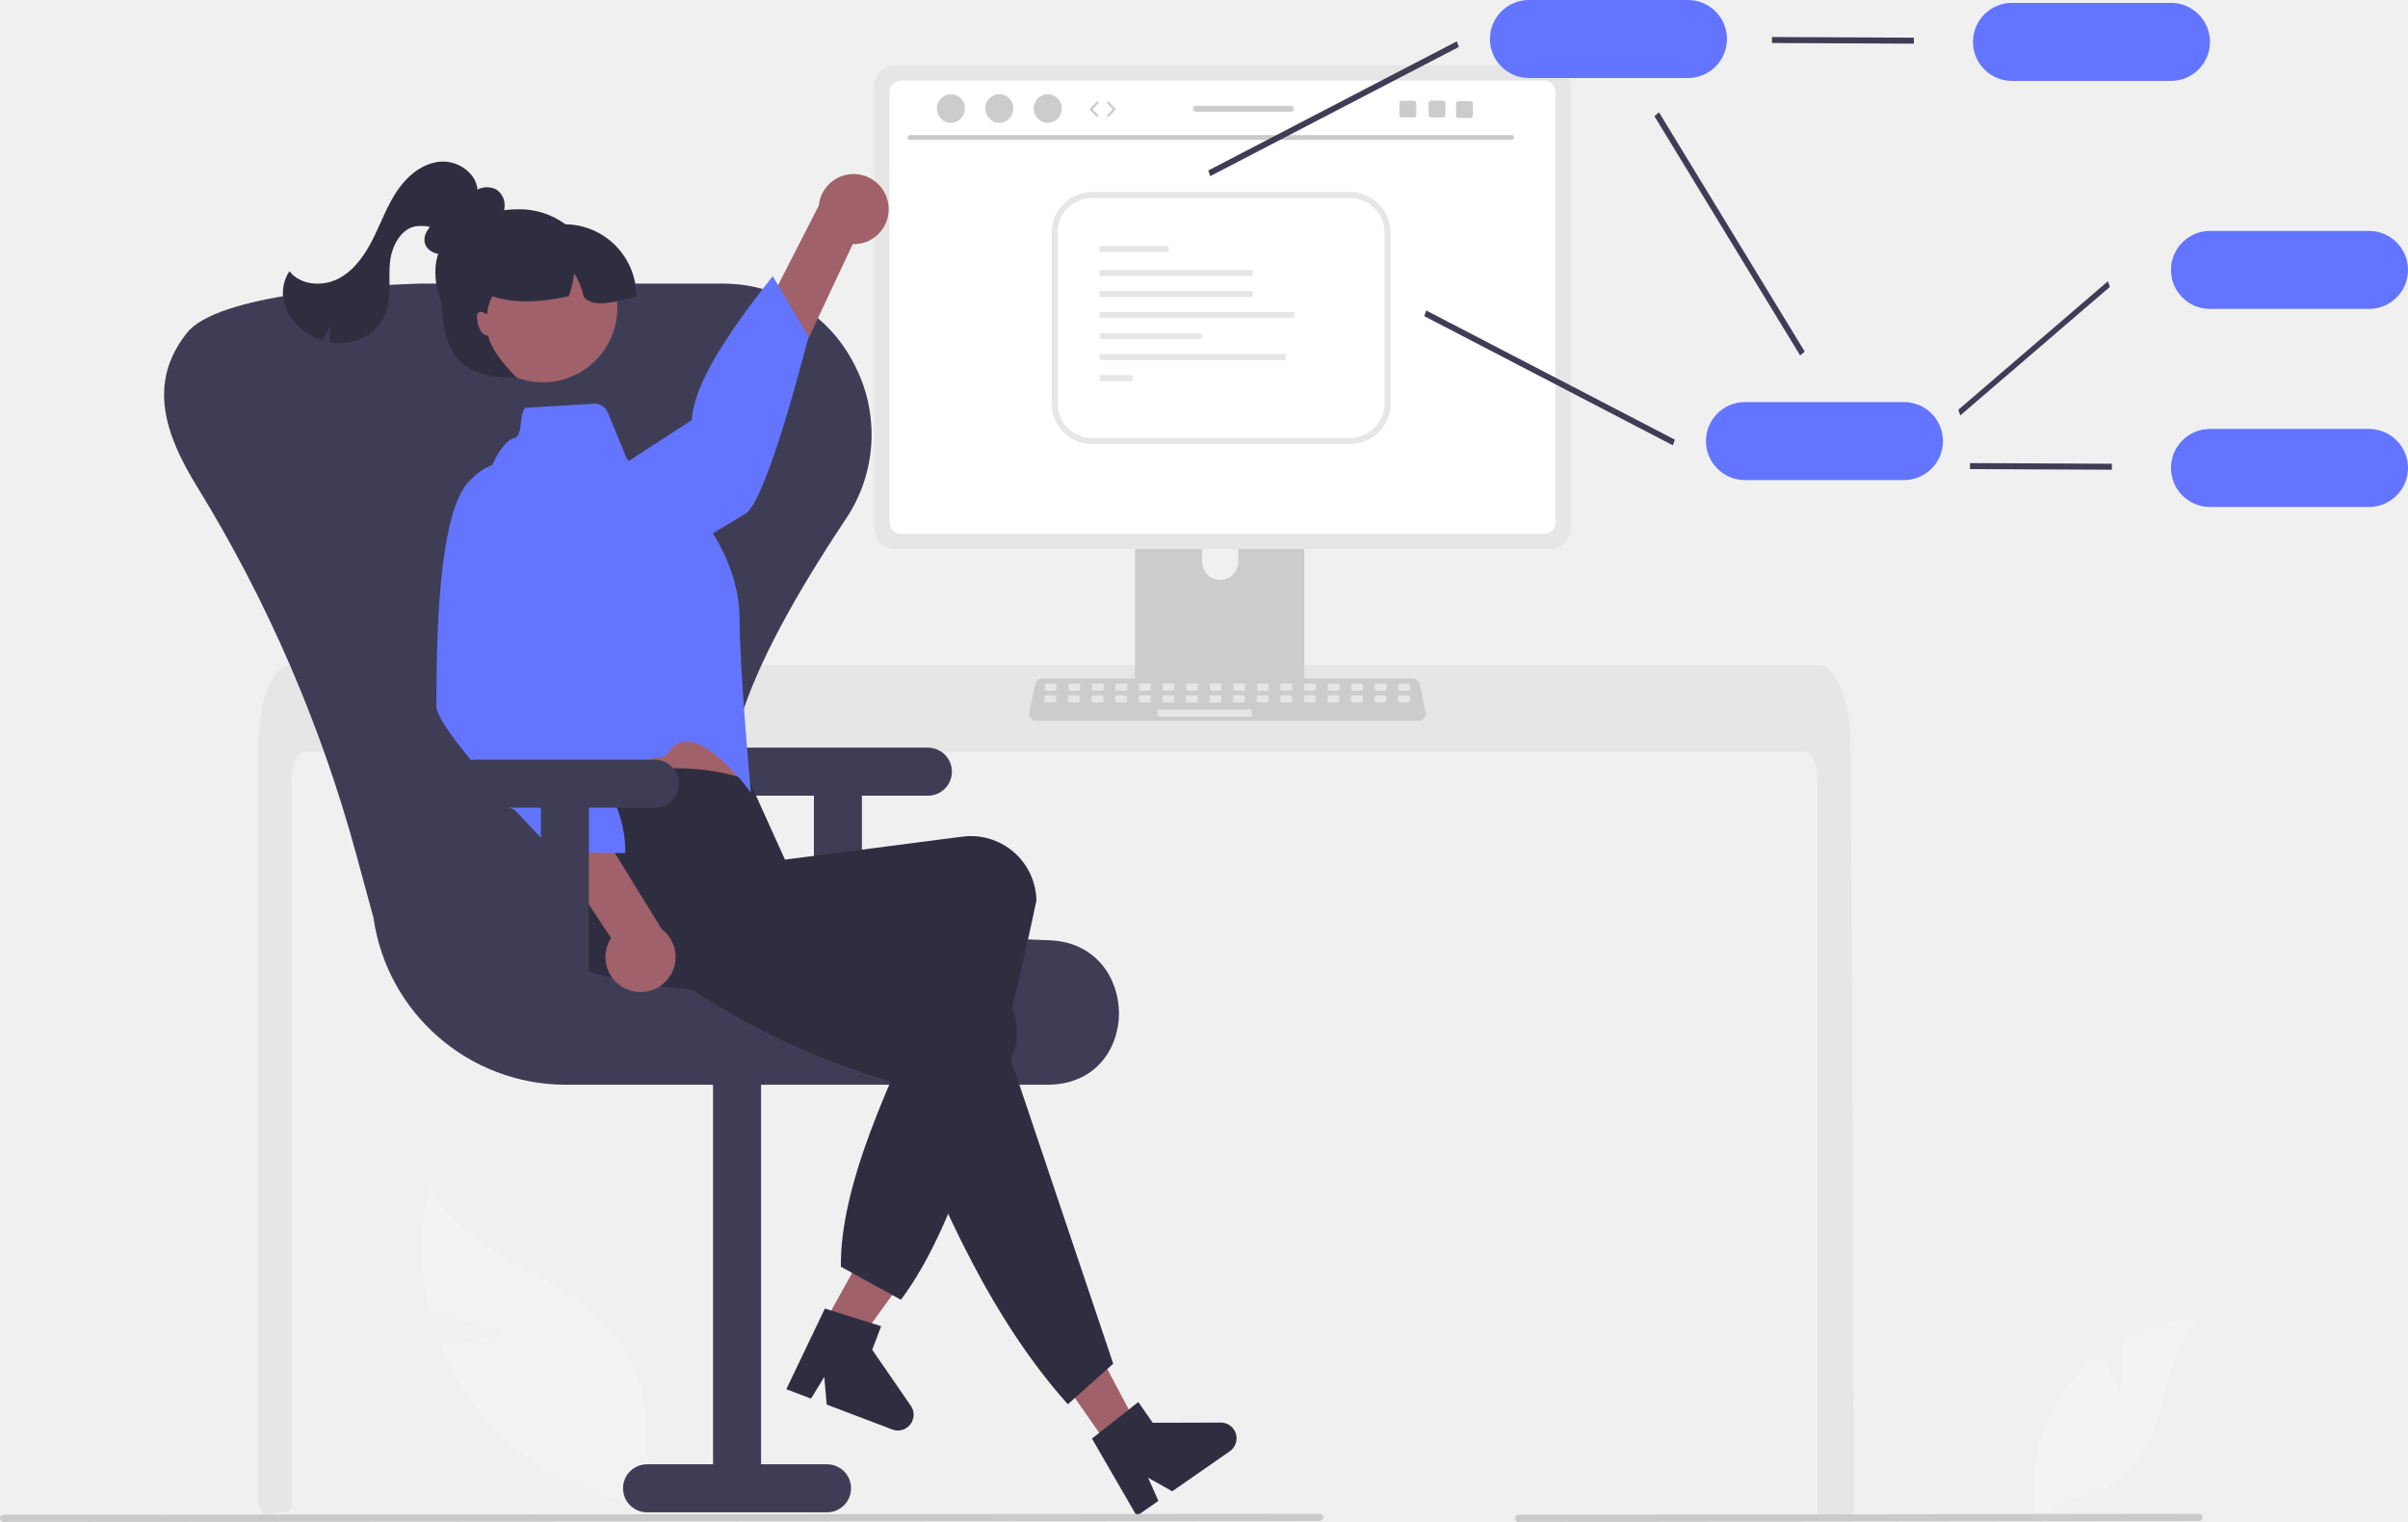
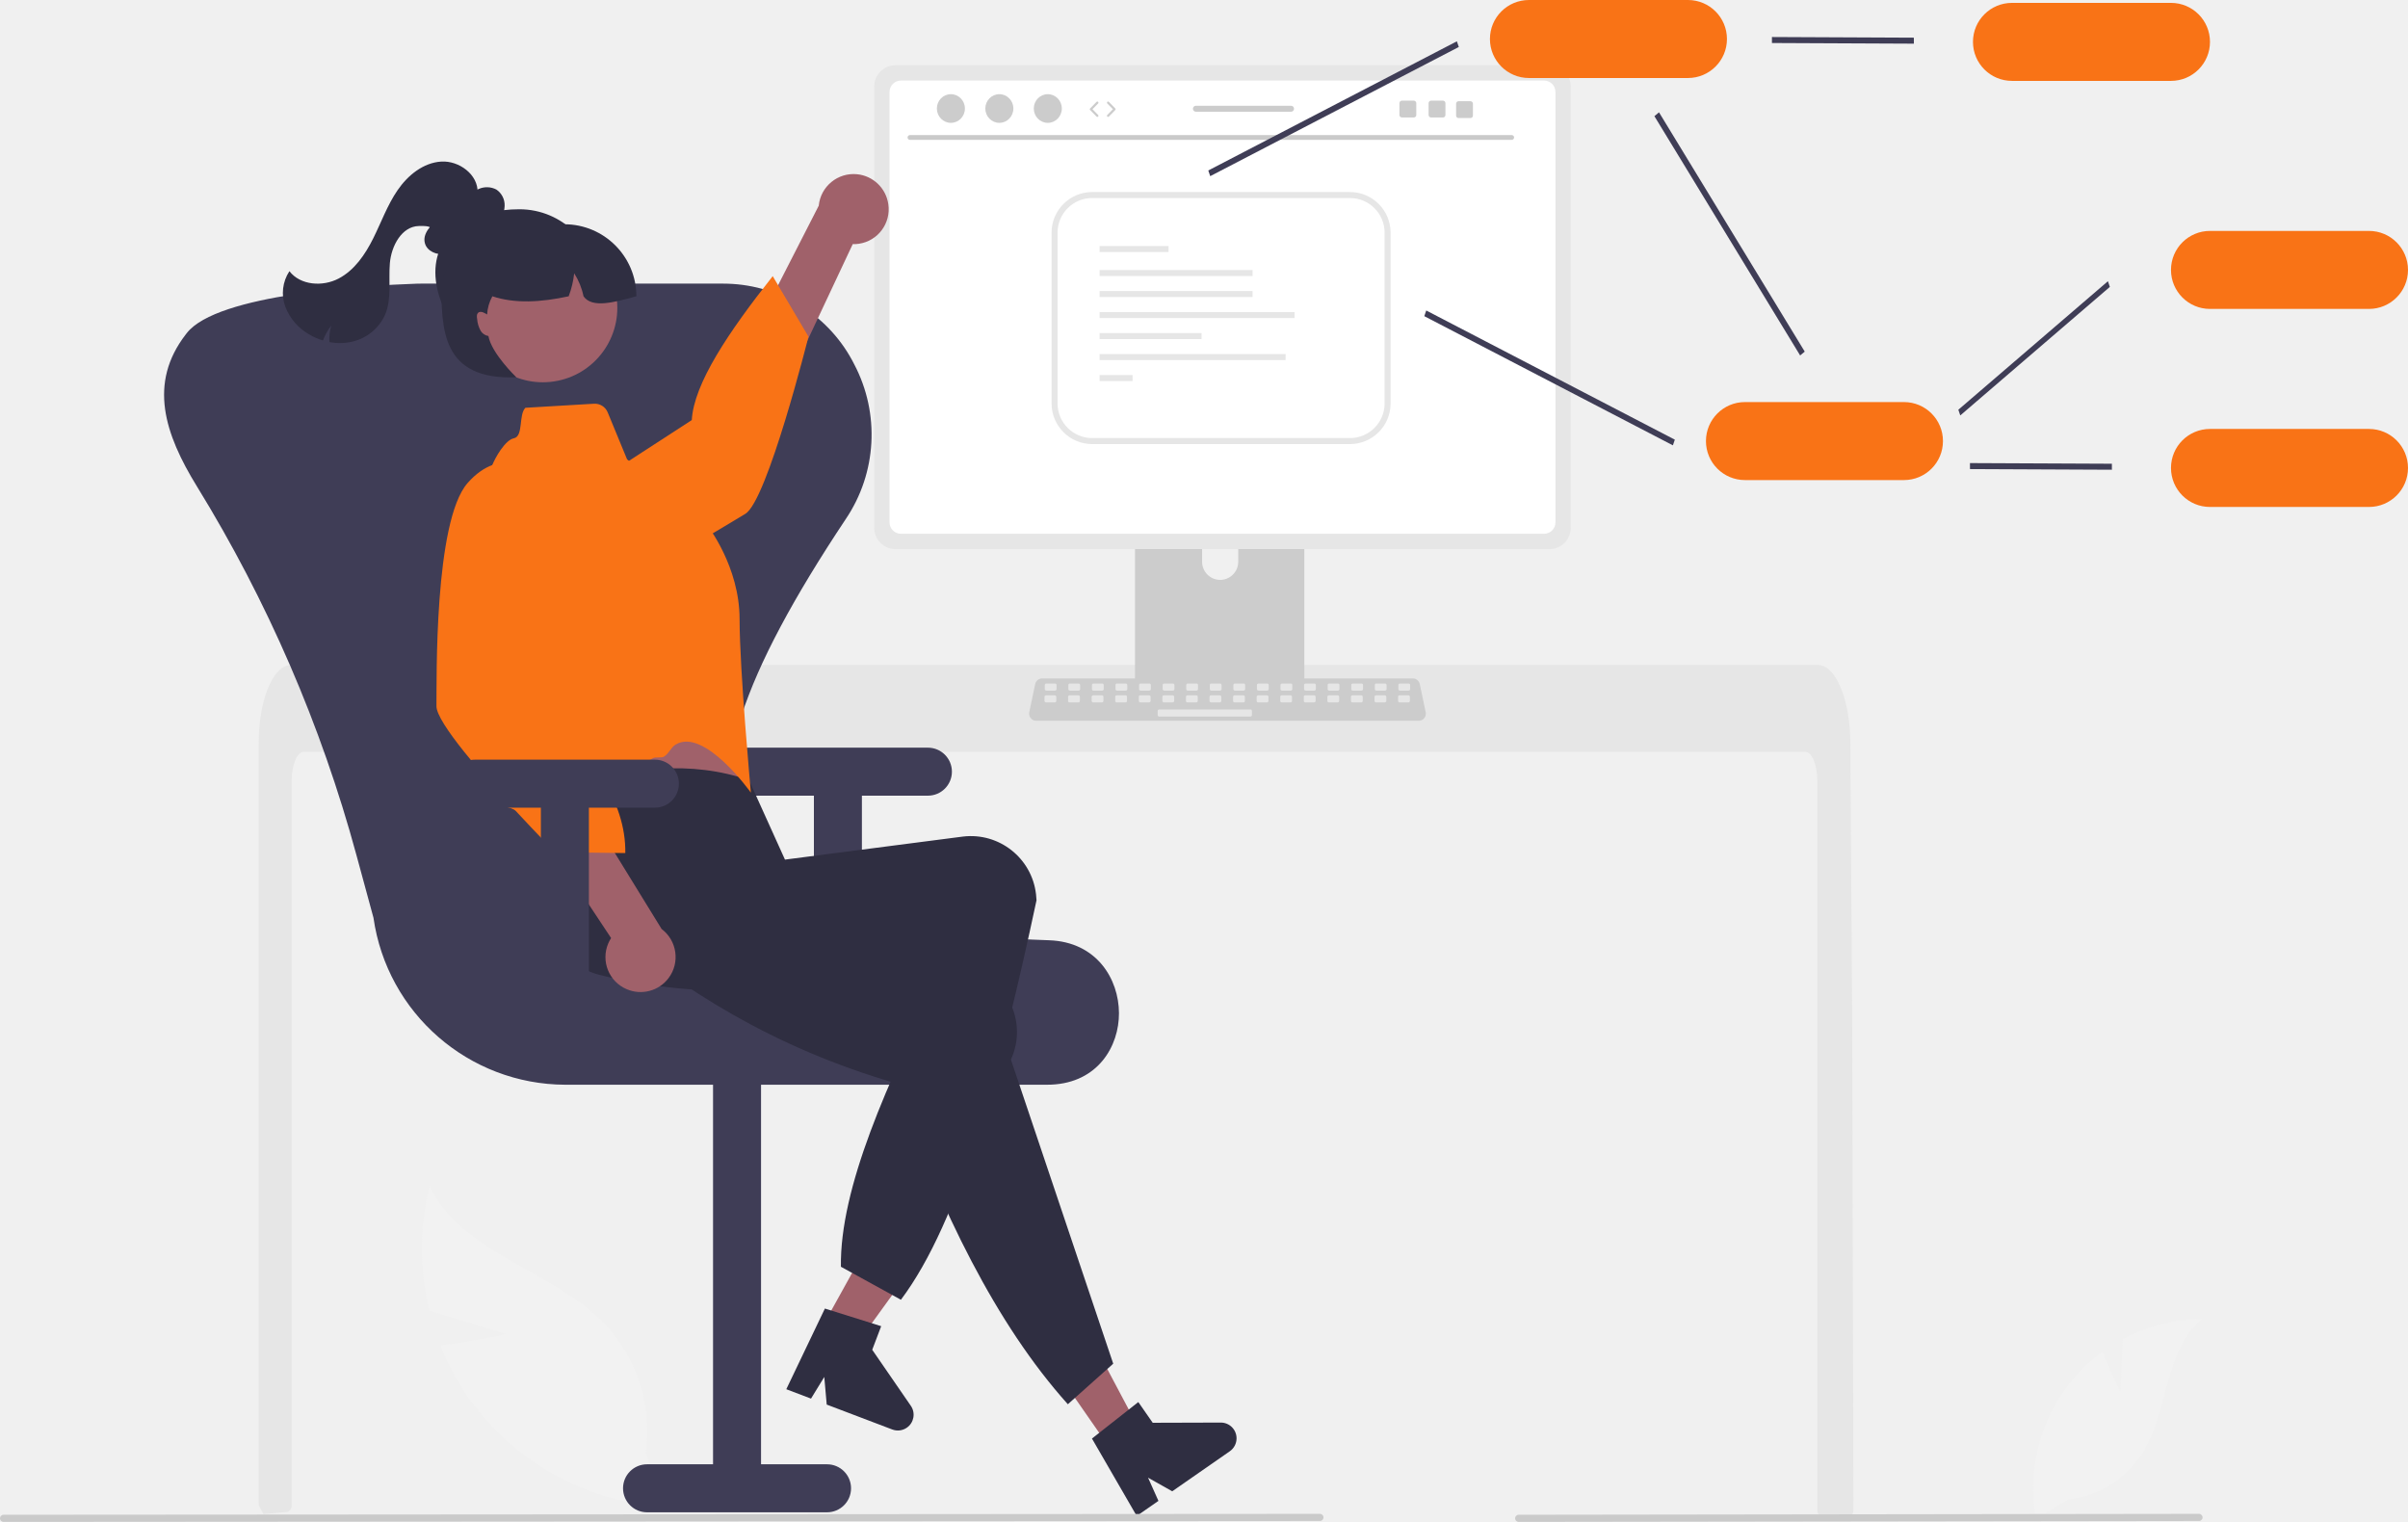
<svg xmlns="http://www.w3.org/2000/svg" width="802.611" height="507.219" viewBox="0 0 802.611 507.219">
  <path d="M706.756,463.869l.782-17.576c8.149-4.356,17.238-6.656,26.477-6.702-12.717,10.397-11.127,30.438-19.749,44.419-5.515,8.791-14.728,14.597-25.038,15.779l-10.642,6.516c-2.955-16.475,1.452-33.417,12.06-46.364,2.976-3.56,6.389-6.73,10.157-9.438,2.549,6.72,5.954,13.366,5.954,13.366Z" fill="#f2f2f2" />
  <path d="M168.805,444.609l-25.68-7.775c-3.368-13.683-3.345-27.982,.067-41.654,10.575,22.709,40.792,27.909,58.207,45.916,10.915,11.461,16.026,27.264,13.888,42.946l5.621,18.181c-25.46-1.838-48.839-14.732-63.977-35.285-4.14-5.739-7.54-11.976-10.122-18.565,10.892-1.235,21.996-3.764,21.996-3.764Z" fill="#f2f2f2" />
  <path d="M617.773,503.43c-.004,.532-.215,1.042-.59,1.42-.374,.373-.882,.582-1.41,.58h-8.04c-1.101,.004-1.996-.885-2-1.986v-243.154c0-5.36-1.8-9.71-4.01-9.72H101.233c-2.22,.01-4.01,4.36-4.02,9.72v241.65c-.003,1.029-.785,1.889-1.81,1.99-1.62,.16-3.24,.3-4.85,.43-.04,0-.08,.01-.12,.01-.88,.08-1.76,.14-2.64,.21h-.01c-.46-.83-.9-1.68-1.35-2.53-.144-.289-.22-.607-.22-.93V247.68c0-1.48,.06-2.97,.16-4.44,.143-2.019,.393-4.028,.75-6.02,1.69-9.29,5.51-15.58,9.85-15.6h509c.633,.004,1.259,.137,1.84,.39,.853,.377,1.624,.917,2.27,1.59,.877,.912,1.627,1.938,2.23,3.05,2.14,3.77,3.67,9.39,4.21,15.93,0,.06,.01,.12,.01,.18,.14,1.62,.21,3.27,.2,4.92l.14,21.43,.09,12.78,.27,40.1,.1,14.24,.44,167.2Z" fill="#e6e6e6" />
  <path d="M432.024,147.486h-51.006c-1.503,.002-2.719,1.222-2.717,2.724v80.574h56.447v-80.574c.001-1.504-1.218-2.724-2.721-2.724h-.003Zm-25.331,45.781c-3.32-.015-6.007-2.703-6.023-6.023v-9.293c0-3.326,2.697-6.023,6.023-6.023s6.023,2.697,6.023,6.023v9.293c-.015,3.32-2.703,6.007-6.023,6.023Z" fill="#ccc" />
  <path d="M378.126,228.207v7.774c.002,.839,.681,1.518,1.52,1.52h53.758c.838-.004,1.516-.682,1.52-1.52v-7.774h-56.797Z" fill="#3f3d56" />
  <path d="M516.484,21.742h-218.029c-3.9,.006-7.06,3.166-7.066,7.066V175.935c.004,3.901,3.165,7.063,7.066,7.066h218.029c3.901-.004,7.063-3.165,7.066-7.066V28.808c-.006-3.9-3.166-7.06-7.066-7.066Z" fill="#e6e6e6" />
  <path d="M514.664,26.846h-214.388c-2.088,.005-3.779,1.699-3.779,3.787V174.113c.004,2.086,1.693,3.776,3.779,3.779h214.388c2.086-.004,3.776-1.693,3.779-3.779V30.633c-0-2.088-1.691-3.782-3.779-3.787Z" fill="#fff" />
  <path d="M472.905,240.206h-127.549c-1.296,0-2.346-1.051-2.346-2.346,0-.162,.017-.324,.05-.483l1.979-9.4c.232-1.083,1.188-1.859,2.296-1.863h123.591c1.108,.004,2.064,.779,2.296,1.863l1.979,9.4c.267,1.268-.545,2.512-1.813,2.779-.159,.033-.321,.05-.483,.05Z" fill="#ccc" />
  <rect x="348.241" y="227.806" width="3.928" height="2.357" rx=".488" ry=".488" fill="#e6e6e6" />
  <rect x="356.098" y="227.806" width="3.928" height="2.357" rx=".488" ry=".488" fill="#e6e6e6" />
  <rect x="363.954" y="227.806" width="3.928" height="2.357" rx=".488" ry=".488" fill="#e6e6e6" />
  <rect x="371.811" y="227.806" width="3.928" height="2.357" rx=".488" ry=".488" fill="#e6e6e6" />
  <rect x="379.668" y="227.806" width="3.928" height="2.357" rx=".488" ry=".488" fill="#e6e6e6" />
  <rect x="387.525" y="227.806" width="3.928" height="2.357" rx=".488" ry=".488" fill="#e6e6e6" />
  <rect x="395.382" y="227.806" width="3.928" height="2.357" rx=".488" ry=".488" fill="#e6e6e6" />
  <rect x="403.238" y="227.806" width="3.928" height="2.357" rx=".488" ry=".488" fill="#e6e6e6" />
  <rect x="411.095" y="227.806" width="3.928" height="2.357" rx=".488" ry=".488" fill="#e6e6e6" />
  <rect x="418.952" y="227.806" width="3.928" height="2.357" rx=".488" ry=".488" fill="#e6e6e6" />
  <rect x="426.809" y="227.806" width="3.928" height="2.357" rx=".488" ry=".488" fill="#e6e6e6" />
  <rect x="434.665" y="227.806" width="3.928" height="2.357" rx=".488" ry=".488" fill="#e6e6e6" />
  <rect x="442.522" y="227.806" width="3.928" height="2.357" rx=".488" ry=".488" fill="#e6e6e6" />
  <rect x="450.379" y="227.806" width="3.928" height="2.357" rx=".488" ry=".488" fill="#e6e6e6" />
  <rect x="458.236" y="227.806" width="3.928" height="2.357" rx=".488" ry=".488" fill="#e6e6e6" />
  <rect x="466.092" y="227.806" width="3.928" height="2.357" rx=".488" ry=".488" fill="#e6e6e6" />
  <rect x="348.148" y="231.735" width="3.928" height="2.357" rx=".488" ry=".488" fill="#e6e6e6" />
  <rect x="356.005" y="231.735" width="3.928" height="2.357" rx=".488" ry=".488" fill="#e6e6e6" />
  <rect x="363.862" y="231.735" width="3.928" height="2.357" rx=".488" ry=".488" fill="#e6e6e6" />
  <rect x="371.718" y="231.735" width="3.928" height="2.357" rx=".488" ry=".488" fill="#e6e6e6" />
  <rect x="379.575" y="231.735" width="3.928" height="2.357" rx=".488" ry=".488" fill="#e6e6e6" />
  <rect x="387.432" y="231.735" width="3.928" height="2.357" rx=".488" ry=".488" fill="#e6e6e6" />
  <rect x="395.289" y="231.735" width="3.928" height="2.357" rx=".488" ry=".488" fill="#e6e6e6" />
  <rect x="403.145" y="231.735" width="3.928" height="2.357" rx=".488" ry=".488" fill="#e6e6e6" />
  <rect x="411.002" y="231.735" width="3.928" height="2.357" rx=".488" ry=".488" fill="#e6e6e6" />
  <rect x="418.859" y="231.735" width="3.928" height="2.357" rx=".488" ry=".488" fill="#e6e6e6" />
  <rect x="426.716" y="231.735" width="3.928" height="2.357" rx=".488" ry=".488" fill="#e6e6e6" />
  <rect x="434.572" y="231.735" width="3.928" height="2.357" rx=".488" ry=".488" fill="#e6e6e6" />
  <rect x="442.429" y="231.735" width="3.928" height="2.357" rx=".488" ry=".488" fill="#e6e6e6" />
  <rect x="450.286" y="231.735" width="3.928" height="2.357" rx=".488" ry=".488" fill="#e6e6e6" />
  <rect x="458.143" y="231.735" width="3.928" height="2.357" rx=".488" ry=".488" fill="#e6e6e6" />
  <rect x="466" y="231.735" width="3.928" height="2.357" rx=".488" ry=".488" fill="#e6e6e6" />
  <rect x="385.861" y="236.449" width="31.427" height="2.357" rx=".488" ry=".488" fill="#e6e6e6" />
  <path d="M503.887,46.614h-200.602c-.441-.01-.79-.375-.78-.815,.009-.427,.353-.771,.78-.78h200.602c.441,.01,.79,.375,.78,.815-.009,.427-.353,.771-.78,.78Z" fill="#cacaca" />
  <ellipse cx="316.941" cy="36.166" rx="4.675" ry="4.779" fill="#ccc" />
  <ellipse cx="333.092" cy="36.166" rx="4.675" ry="4.779" fill="#ccc" />
  <ellipse cx="349.242" cy="36.166" rx="4.675" ry="4.779" fill="#ccc" />
  <polygon points="403.381 58.71 402.733 56.817 485.591 13.765 486.238 15.658 403.381 58.71" fill="#3f3d56" />
  <polygon points="653.381 138.452 652.733 136.559 702.591 93.725 703.238 95.617 653.381 138.452" fill="#3f3d56" />
  <polygon points="557.591 148.423 474.733 105.371 475.381 103.478 558.238 146.53 557.591 148.423" fill="#3f3d56" />
  <polygon points="600.006 118.465 551.431 38.719 552.966 37.436 601.54 117.182 600.006 118.465" fill="#3f3d56" />
  <polygon points="637.914 14.554 590.607 14.336 590.607 12.336 637.914 12.554 637.914 14.554" fill="#3f3d56" />
-   <path d="M723.611,26.959h-53c-7.18,0-13-5.82-13-13s5.82-13,13-13h53c7.18,0,13,5.82,13,13s-5.82,13-13,13h0Z" fill="#6375ff" />
-   <path d="M789.611,102.959h-53c-7.18,0-13-5.82-13-13s5.82-13,13-13h53c7.18,0,13,5.82,13,13s-5.82,13-13,13Z" fill="#6375ff" />
+   <path d="M723.611,26.959h-53c-7.18,0-13-5.82-13-13s5.82-13,13-13h53c7.18,0,13,5.82,13,13s-5.82,13-13,13h0Z" fill="#F97316" />
+   <path d="M789.611,102.959h-53c-7.18,0-13-5.82-13-13s5.82-13,13-13h53c7.18,0,13,5.82,13,13s-5.82,13-13,13Z" fill="#F97316" />
  <polygon points="703.914 156.553 656.607 156.336 656.607 154.336 703.914 154.553 703.914 156.553" fill="#3f3d56" />
-   <path d="M789.611,168.959h-53c-7.18,0-13-5.82-13-13s5.82-13,13-13h53c7.18,0,13,5.82,13,13s-5.82,13-13,13Z" fill="#6375ff" />
-   <path d="M634.611,160h-53c-7.18,0-13-5.82-13-13s5.82-13,13-13h53c7.18,0,13,5.82,13,13s-5.82,13-13,13Z" fill="#6375ff" />
-   <path d="M562.611,26h-53c-7.18,0-13-5.82-13-13s5.82-13,13-13h53c7.18,0,13,5.82,13,13s-5.82,13-13,13Z" fill="#6375ff" />
+   <path d="M789.611,168.959h-53c-7.18,0-13-5.82-13-13s5.82-13,13-13h53c7.18,0,13,5.82,13,13s-5.82,13-13,13Z" fill="#F97316" />
+   <path d="M634.611,160h-53c-7.18,0-13-5.82-13-13s5.82-13,13-13h53c7.18,0,13,5.82,13,13s-5.82,13-13,13Z" fill="#F97316" />
+   <path d="M562.611,26h-53c-7.18,0-13-5.82-13-13s5.82-13,13-13h53c7.18,0,13,5.82,13,13s-5.82,13-13,13Z" fill="#F97316" />
  <path d="M309.283,249.18h-60c-4.418,0-8,3.582-8,8s3.582,8,8,8h22v62h16v-62h22c4.418,0,8-3.582,8-8s-3.582-8-8-8Z" fill="#3f3d56" />
  <path d="M348.884,361.517H188.401c-32.159-.118-59.366-23.8-63.916-55.636l-5.681-20.896c-11.758-43.3-29.667-84.69-53.181-122.903-10.747-17.454-16.279-34.349-3.715-50.615,.107-.139,.212-.275,.316-.41,10.077-13.116,60.234-15.956,76.585-16.508,.646-.022,1.294-.033,1.945-.033h99.819c.651,0,1.3,.011,1.945,.033,17.958,.523,34.18,10.863,42.236,26.921,8.597,16.395,7.5,36.185-2.856,51.53-35.063,52.671-45.799,85.697-34.808,107.085,10.631,20.688,43.22,31.265,102.559,33.285,15.946,.543,23.265,12.96,23.316,24.267,.05,11.015-6.986,23.176-22.553,23.848-.506,.021-1.015,.032-1.528,.032Z" fill="#3f3d56" />
  <path d="M215.663,504.017h60c4.418,0,8-3.582,8-8s-3.582-8-8-8h-22v-135h-16v135h-22c-4.418,0-8,3.582-8,8s3.582,8,8,8Z" fill="#3f3d56" />
  <polygon points="269.969 449.592 280.305 455.206 307.667 417.375 292.411 409.088 269.969 449.592" fill="#a0616a" />
  <path d="M274.944,436.111l18.764,5.876-2.987,7.861,12.867,18.675c1.646,2.389,1.044,5.66-1.344,7.306-1.421,.98-3.233,1.198-4.847,.585l-21.844-8.299-.811-9.206-4.424,7.217-8.236-3.129,12.862-26.885Z" fill="#2f2e41" />
  <path d="M296.084,68.076c.926,6.347-3.469,12.243-9.816,13.169-.677,.099-1.361,.137-2.045,.116l-39.851,84.795-12.499-17.43,41.024-80.181c.63-6.418,6.344-11.11,12.763-10.48,5.37,.527,9.68,4.666,10.424,10.011v0Z" fill="#a0616a" />
-   <path d="M163.835,183.301s-1.068,14.814,15.685,17.719,61.539-25.415,68.894-29.764,21.062-59.061,21.062-59.061l-11.92-20.162c-14.717,18.617-26.275,35.784-26.977,47.97l-66.744,43.297Z" fill="#6375ff" />
+   <path d="M163.835,183.301s-1.068,14.814,15.685,17.719,61.539-25.415,68.894-29.764,21.062-59.061,21.062-59.061l-11.92-20.162c-14.717,18.617-26.275,35.784-26.977,47.97l-66.744,43.297Z" fill="#F97316" />
  <path d="M183.175,234.327l3.618,15.546s.036,14.335,2.574,16.978c2.521,2.631,57.955-2.651,57.955-2.651,0,0-5.877-23.1-5.799-40.578l-58.349,10.706Z" fill="#a0616a" />
  <path d="M300.283,433.18l-20-11c-.38-26.025,15.273-61.243,33.84-98.132-41.523,7.141-80.696,9.429-114.579,.79-11.574-3.057-18.55-14.84-15.663-26.458,.132-.548,.284-1.091,.458-1.627,4.055-12.372-5.038-20.128,3.326-33.736,21.996-7.512,42.892-9.634,62-3l11.972,26.471,59.343-7.679c12-1.435,22.89,7.13,24.325,19.13,.007,.055,.013,.109,.019,.164,.08,.644,.132,1.291,.156,1.94-11.999,56.253-25.454,106.869-45.196,133.137Z" fill="#2f2e41" />
-   <path d="M175.12,135.904l22.861-1.35c1.976-.117,3.809,1.033,4.564,2.863l6.46,15.662,26.85,22.192s10.631,13.528,10.655,30.999,3.772,57.91,3.772,57.91c0,0-15.515-21.839-25.091-16.03-1.629,.988-2.202,3.009-3.909,4.03-.851,.509-2.818,.014-3.677,.525-13.196,7.833-26.958,15.486-28.244,14.145-2.525-2.635-5.587-16.098-5.587-16.098l-20.926-76.887c-2.297-8.191-.812-16.98,4.049-23.962,1.462-2.058,2.994-3.59,4.417-3.843,3.196-.681,1.496-7.844,3.806-10.156Z" fill="#6375ff" />
+   <path d="M175.12,135.904l22.861-1.35c1.976-.117,3.809,1.033,4.564,2.863l6.46,15.662,26.85,22.192s10.631,13.528,10.655,30.999,3.772,57.91,3.772,57.91c0,0-15.515-21.839-25.091-16.03-1.629,.988-2.202,3.009-3.909,4.03-.851,.509-2.818,.014-3.677,.525-13.196,7.833-26.958,15.486-28.244,14.145-2.525-2.635-5.587-16.098-5.587-16.098l-20.926-76.887c-2.297-8.191-.812-16.98,4.049-23.962,1.462-2.058,2.994-3.59,4.417-3.843,3.196-.681,1.496-7.844,3.806-10.156Z" fill="#F97316" />
  <polygon points="369.589 482.16 379.239 475.451 357.378 434.207 343.136 444.109 369.589 482.16" fill="#a0616a" />
  <path d="M371.048,454.486l-15.124,13.518c-24.048-26.796-42.227-64.376-57.633-107.053-40.366-11.822-70.807-30.888-97.382-53.526-9.015-7.629-15.774-17.429-8.085-26.721,.359-.434,.735-.855,1.126-1.26,9.078-9.33,32.101-7.552,45.585-16.1l30.121,32.196-1.895,8.632,56.577,19.165c11.389,3.992,17.387,16.46,13.395,27.85-.02,.056-.039,.112-.059,.167-.212,.614-.45,1.217-.714,1.811l34.087,101.321Z" fill="#2f2e41" />
  <path d="M363.963,479.44l15.447-12.165,4.8,6.905,22.678-.069c2.901-.009,5.26,2.335,5.269,5.236,.005,1.726-.837,3.345-2.255,4.33l-19.187,13.338-8.055-4.531,3.457,7.728-7.234,5.029-14.92-25.8Z" fill="#2f2e41" />
  <path d="M208.878,329.673c-5.905-2.506-8.66-9.324-6.153-15.229,.267-.63,.59-1.234,.963-1.807l-51.754-78.102,21.386-1.626,47.202,76.707c5.157,3.873,6.198,11.193,2.325,16.35-3.241,4.315-9.016,5.848-13.969,3.707v0Z" fill="#a0616a" />
-   <path d="M179.121,156.811s-12.103-8.608-23.289,4.198-10.252,65.787-10.357,74.331c-.033,2.675,3.83,8.448,9.153,15.117,2.39,2.994,5.073,6.168,7.831,9.323,1.596,1.826,.221,5.626,1.823,7.401,1.593,1.765,6.164,1.505,7.68,3.143,7.194,7.775,13.039,13.694,13.039,13.694l23.42,.288c.264-17.41-11.659-32.951-26.976-47.97l-2.324-79.524Z" fill="#6375ff" />
+   <path d="M179.121,156.811s-12.103-8.608-23.289,4.198-10.252,65.787-10.357,74.331c-.033,2.675,3.83,8.448,9.153,15.117,2.39,2.994,5.073,6.168,7.831,9.323,1.596,1.826,.221,5.626,1.823,7.401,1.593,1.765,6.164,1.505,7.68,3.143,7.194,7.775,13.039,13.694,13.039,13.694l23.42,.288c.264-17.41-11.659-32.951-26.976-47.97l-2.324-79.524Z" fill="#F97316" />
  <path d="M155.514,81.008c-2.217,1.6-4.55,3.249-7.256,3.646s-5.873-.911-6.622-3.541c-.916-3.216,1.988-6.144,4.598-8.234l8.276-6.627c1.516-1.344,3.226-2.45,5.074-3.281,1.88-.827,4.034-.755,5.854,.196,1.809,1.221,2.854,3.293,2.763,5.474-.118,2.149-.827,4.224-2.05,5.996-3.104,4.839-8.05,8.2-13.691,9.307" fill="#2f2e41" />
  <path d="M218.283,253.18h-60c-4.418,0-8,3.582-8,8s3.582,8,8,8h22v62h16v-62h22c4.418,0,8-3.582,8-8s-3.582-8-8-8Z" fill="#3f3d56" />
  <path d="M159.19,64.224c.241-5.998-6.15-10.748-12.14-10.372s-11.138,4.588-14.535,9.538c-3.396,4.945-5.435,10.673-8.111,16.042s-6.237,10.626-11.553,13.409c-5.315,2.778-12.713,2.283-16.386-2.461-2.317,3.513-2.82,7.92-1.357,11.865,1.504,3.894,4.309,7.149,7.938,9.211,1.445,.857,2.988,1.535,4.596,2.021,.663-1.79,1.596-3.467,2.766-4.975-.529,1.785-.73,3.65-.596,5.507,2.478,.475,5.028,.435,7.49-.118,4.902-1.097,9.002-4.44,11.062-9.021,2.246-5.318,1.102-11.381,1.583-17.133,.476-5.753,3.943-12.321,9.716-12.415,4.396-.072,3.814,.29,6.6,3.692" fill="#2f2e41" />
  <path d="M199.111,95.742c0,14.359-11.641,26-26,26s-28-16.641-28-31,13.641-21,28-21,26,11.641,26,26Z" fill="#2f2e41" />
  <circle cx="180.951" cy="102.598" r="24.805" transform="translate(-16.89425 38.3571) rotate(-11.56418)" fill="#a0616a" />
  <path d="M212.111,98.742c-7.343,2.005-14.757,4.107-17.62,0-.556-2.723-1.611-5.32-3.11-7.66-.282,2.621-.897,5.195-1.83,7.66-9.277,2.016-17.948,2.498-25.44,0-1.03,1.863-1.628,3.934-1.75,6.06-.37-.233-.758-.437-1.16-.61-.482-.272-1.058-.323-1.58-.14-.361,.218-.601,.591-.65,1.01-.05,.417-.029,.84,.06,1.25,.105,1.43,.532,2.818,1.25,4.06,.574,.865,1.485,1.449,2.51,1.61,1.04,5.85,9.32,13.76,9.32,13.76-25,1-25-15.96-25-32l3-6h10v-13h28c13.253,.003,23.997,10.747,24,24Z" fill="#2f2e41" />
  <path d="M439.947,506.911l-438.75,.307c-.658,.003-1.193-.527-1.197-1.184s.527-1.193,1.184-1.197h.012l438.75-.307c.658,.002,1.189,.537,1.187,1.195-.002,.655-.532,1.185-1.187,1.187Z" fill="#cacaca" />
  <path d="M732.947,506.911l-226.75,.307c-.658,.003-1.193-.527-1.197-1.184s.527-1.193,1.185-1.197h.012l226.75-.307c.658-.002,1.192,.529,1.195,1.187s-.529,1.192-1.187,1.195h-.008Z" fill="#cacaca" />
  <path d="M449.974,148h-85.953c-7.465-.008-13.515-6.058-13.523-13.523v-56.953c.008-7.465,6.058-13.515,13.523-13.523h85.953c7.465,.008,13.515,6.058,13.523,13.523v56.953c-.008,7.465-6.058,13.515-13.524,13.523Zm-85.953-82c-6.361,.007-11.516,5.162-11.523,11.523v56.953c.007,6.361,5.162,11.516,11.523,11.523h85.953c6.361-.007,11.516-5.162,11.523-11.523v-56.953c-.007-6.361-5.162-11.516-11.523-11.523l-85.953-0Z" fill="#e6e6e6" />
  <rect x="366.498" y="82" width="22.991" height="2" fill="#e6e6e6" />
  <rect x="366.498" y="90" width="51" height="2" fill="#e6e6e6" />
  <rect x="366.498" y="97" width="51" height="2" fill="#e6e6e6" />
  <rect x="366.498" y="104" width="65" height="2" fill="#e6e6e6" />
  <rect x="366.498" y="111" width="34" height="2" fill="#e6e6e6" />
  <rect x="366.498" y="118" width="62" height="2" fill="#e6e6e6" />
  <rect x="366.498" y="125" width="11" height="2" fill="#e6e6e6" />
  <path d="M365.749,38.958c-.097,0-.194-.038-.267-.112l-2.134-2.181c-.142-.145-.142-.378,0-.523l2.134-2.181c.145-.148,.382-.15,.529-.006,.148,.144,.15,.381,.006,.529l-1.878,1.92,1.878,1.92c.144,.148,.142,.384-.006,.529-.073,.071-.167,.107-.261,.107Z" fill="#ccc" />
  <path d="M369.334,38.958c-.094,0-.189-.035-.261-.107-.148-.144-.15-.381-.006-.529l1.878-1.92-1.878-1.92c-.144-.148-.142-.384,.006-.529,.147-.145,.384-.142,.529,.006l2.134,2.181c.142,.145,.142,.378,0,.523l-2.134,2.181c-.073,.075-.17,.112-.267,.112Z" fill="#ccc" />
  <path d="M480.958,33.545h-3.967c-.452,0-.819,.366-.819,.819v3.971c0,.452,.366,.819,.819,.819h3.967c.452,0,.823-.366,.823-.819v-3.971c0-.452-.37-.819-.823-.819Z" fill="#ccc" />
  <path d="M471.235,33.545h-3.967c-.452,0-.819,.366-.819,.819v3.971c0,.452,.366,.819,.819,.819h3.967c.452,0,.823-.366,.823-.819v-3.971c0-.452-.37-.819-.823-.819Z" fill="#ccc" />
  <path d="M490.119,33.732h-3.967c-.452,0-.819,.366-.819,.819v3.971c0,.452,.366,.819,.819,.819h3.967c.452,0,.823-.366,.823-.819v-3.971c0-.452-.37-.819-.823-.819Z" fill="#ccc" />
  <path d="M430.319,35.243h-31.713c-.553,0-.998,.449-.998,.998s.445,.998,.998,.998h31.713c.55,0,.998-.449,.998-.998s-.449-.998-.998-.998Z" fill="#ccc" />
</svg>
